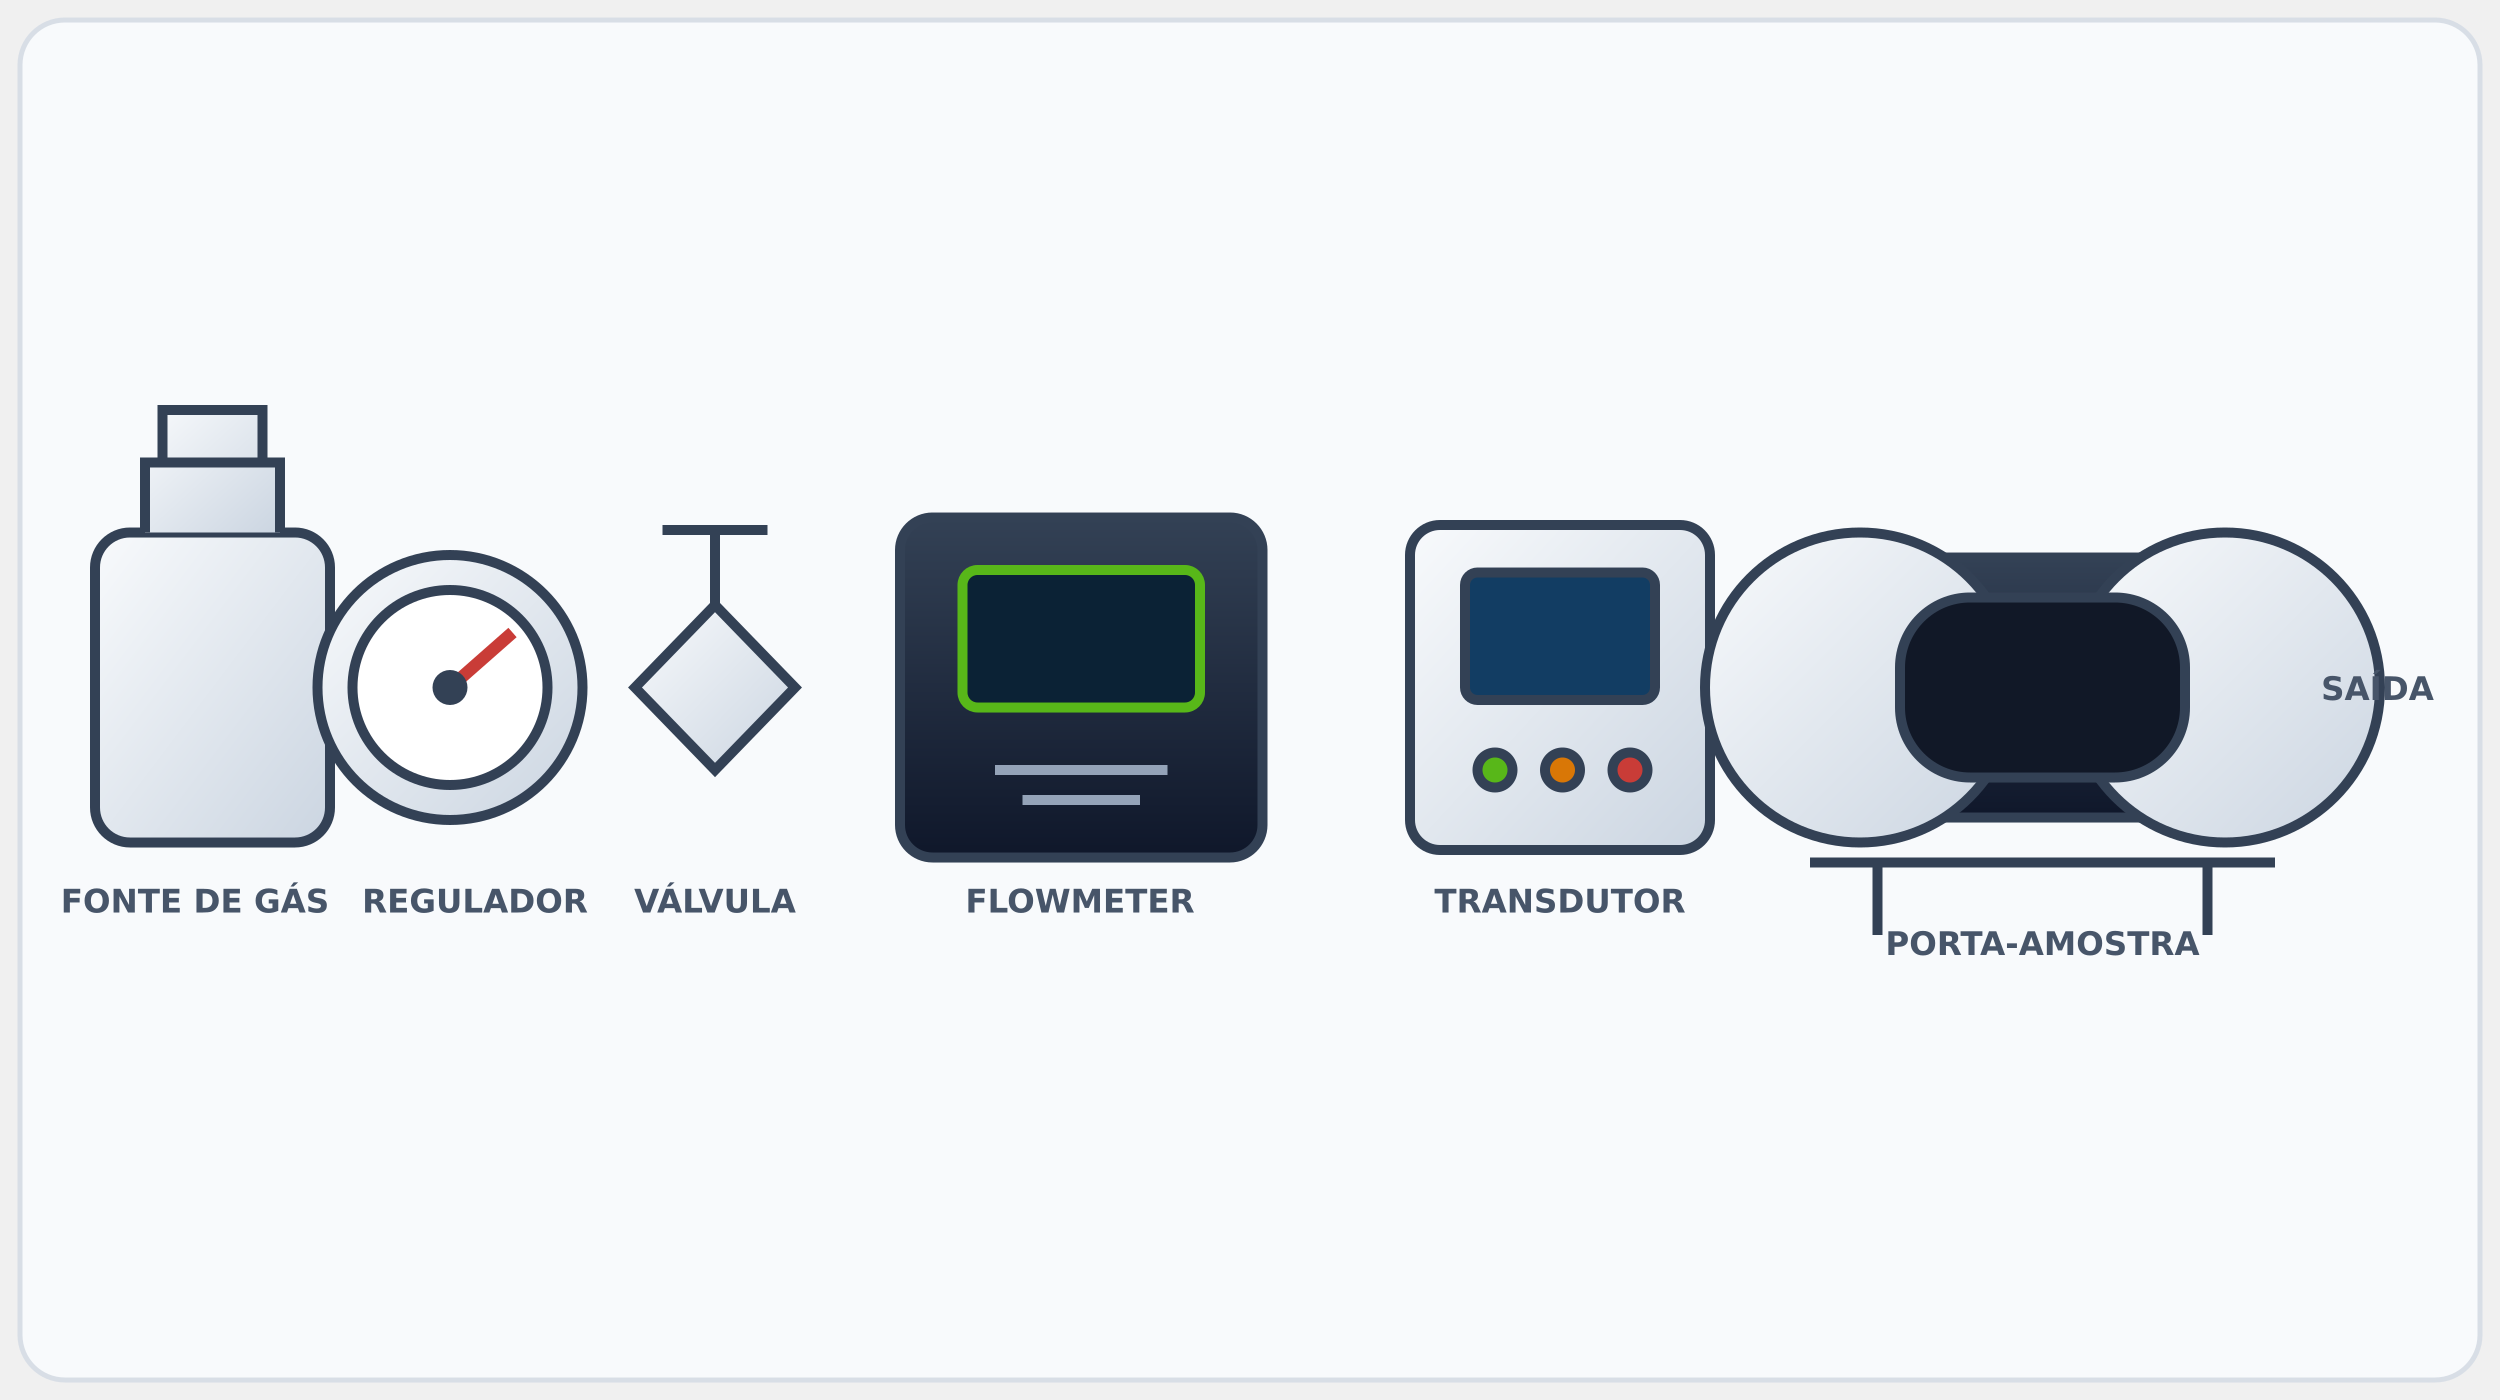
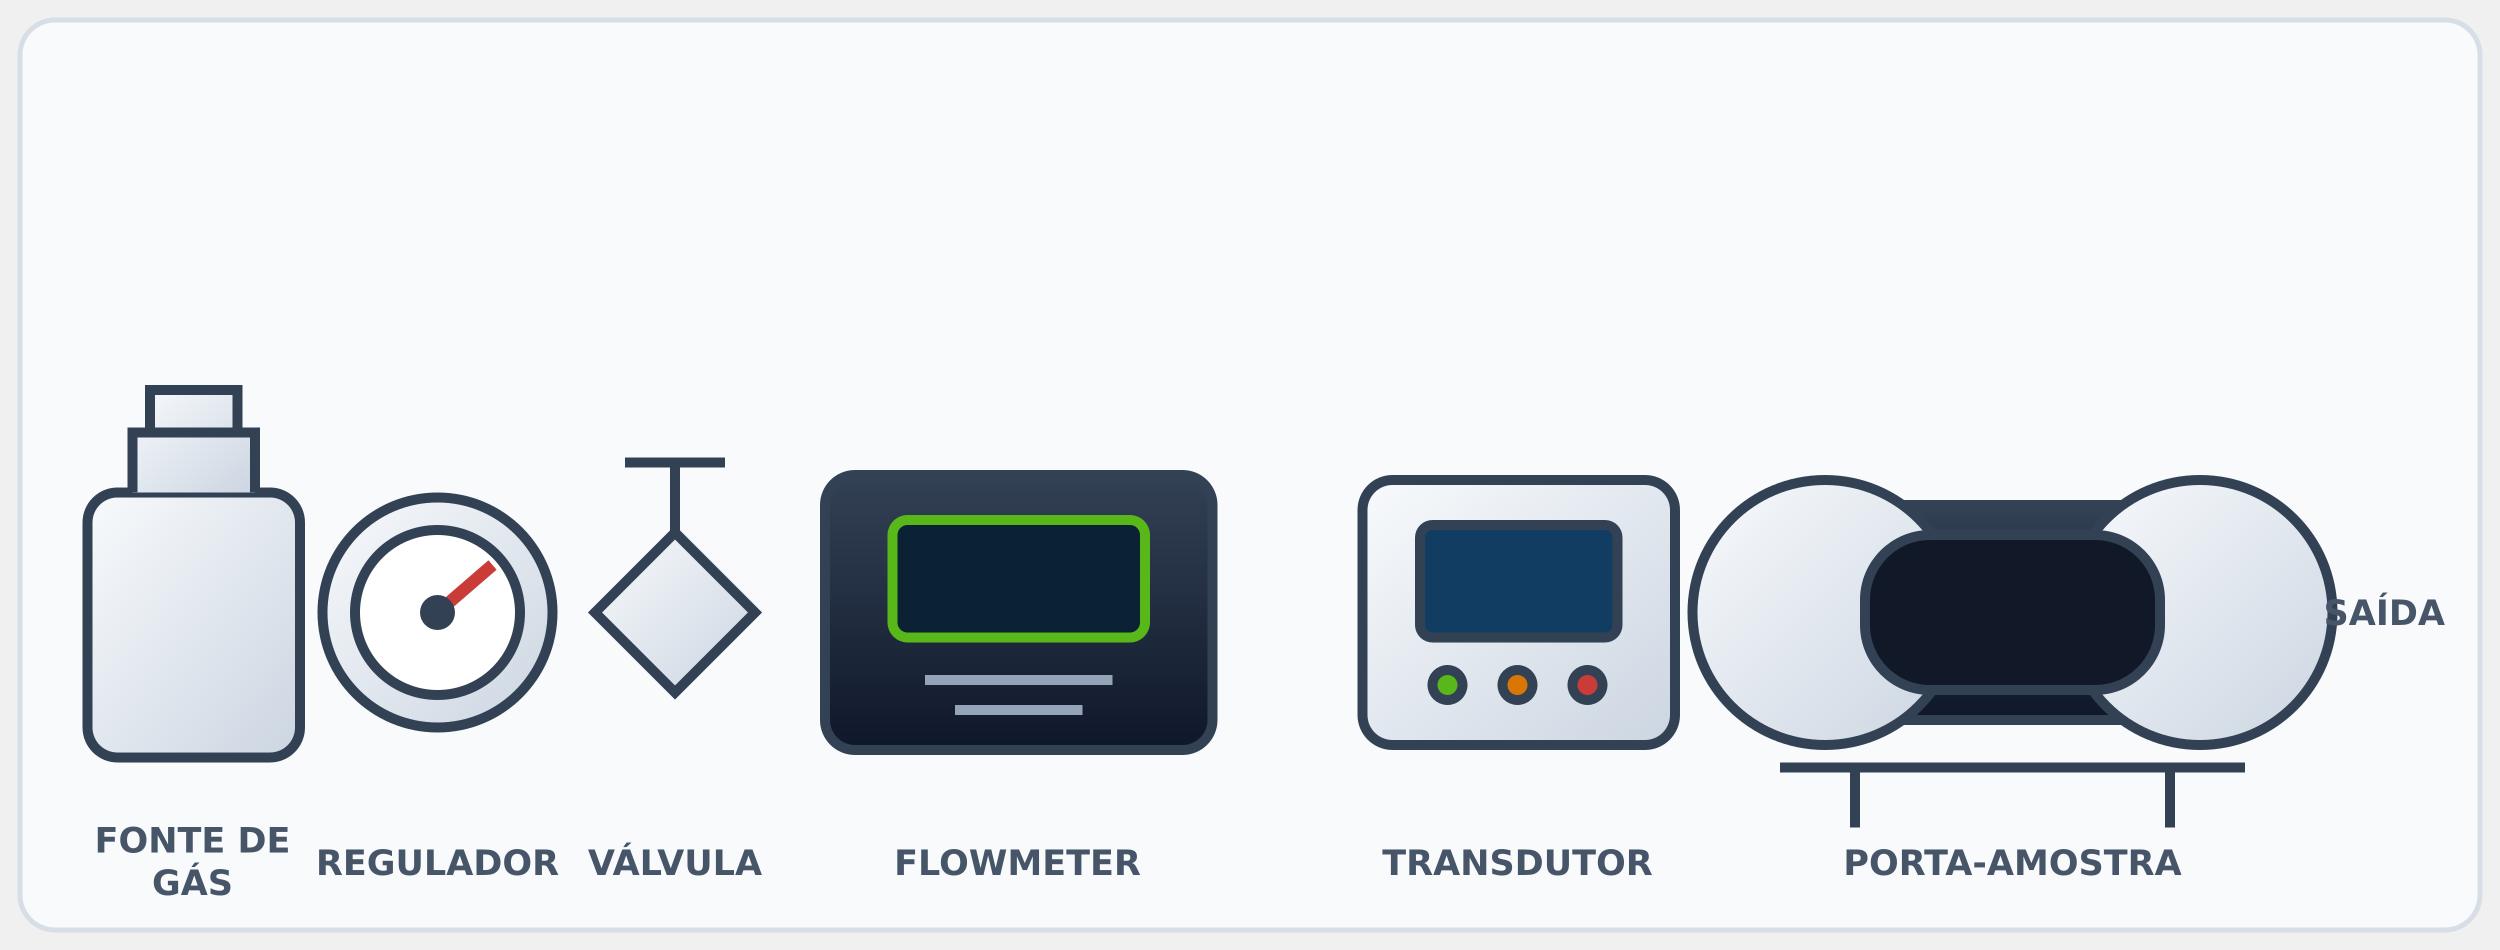
- <svg xmlns="http://www.w3.org/2000/svg" width="1000" height="560" viewBox="0 0 1000 560">
+ <svg xmlns="http://www.w3.org/2000/svg" width="1000" height="380" viewBox="0 0 1000 380">
  <defs>
    <linearGradient id="steel" x1="0" y1="0" x2="1" y2="1">
      <stop offset="0" stop-color="#f8fafc" />
      <stop offset="1" stop-color="#cbd5e1" />
    </linearGradient>
    <linearGradient id="dark" x1="0" y1="0" x2="0" y2="1">
      <stop offset="0" stop-color="#334155" />
      <stop offset="1" stop-color="#0f172a" />
    </linearGradient>
  </defs>
-   <rect x="8" y="8" width="984" height="544" rx="18" fill="#f8fafc" stroke="#d8dee6" stroke-width="2" />
+   <rect x="8" y="8" width="984" height="364" rx="14" fill="#f8fafc" stroke="#d8dee6" stroke-width="2" />
  <g stroke="#334155" stroke-width="4" fill="url(#steel)">
-     <rect x="38" y="213" width="94" height="124" rx="14" />
-     <path d="M58 213v-28h54v28M65 184v-20h40v20" />
-     <circle cx="180" cy="275" r="53" />
-     <circle cx="180" cy="275" r="39" fill="#fff" />
-     <path d="M180 275l25-22" stroke="#c93c37" stroke-width="5" />
-     <circle cx="180" cy="275" r="5" fill="#334155" />
-     <path d="M286 242l32 33-32 33-32-33z" />
-     <path d="M286 242v-30m-21 0h42" />
-     <rect x="360" y="207" width="145" height="136" rx="13" fill="url(#dark)" />
-     <rect x="385" y="228" width="95" height="55" rx="6" fill="#0b2235" stroke="#58b719" />
-     <path d="M398 308h69M409 320h47" stroke="#94a3b8" />
-     <rect x="564" y="210" width="120" height="130" rx="12" />
-     <rect x="586" y="229" width="76" height="51" rx="5" fill="#123d63" />
-     <circle cx="598" cy="308" r="7" fill="#58b719" />
-     <circle cx="625" cy="308" r="7" fill="#d97706" />
-     <circle cx="652" cy="308" r="7" fill="#c93c37" />
-     <rect x="744" y="223" width="146" height="104" rx="8" fill="url(#dark)" />
-     <circle cx="744" cy="275" r="62" />
-     <circle cx="890" cy="275" r="62" />
-     <rect x="760" y="239" width="114" height="72" rx="28" fill="#111827" />
-     <path d="M724 345h186M751 345v29m132-29v29" />
+     <rect x="35" y="197" width="85" height="106" rx="12" />
+     <path d="M53 197v-24h49v24M60 173v-17h35v17" />
+     <circle cx="175" cy="245" r="46" />
+     <circle cx="175" cy="245" r="33" fill="#fff" />
+     <path d="M175 245l22-19" stroke="#c93c37" stroke-width="5" />
+     <circle cx="175" cy="245" r="5" fill="#334155" />
+     <path d="M270 213l32 32-32 32-32-32z" />
+     <path d="M270 213v-28m-20 0h40" />
+     <rect x="330" y="190" width="155" height="110" rx="12" fill="url(#dark)" />
+     <rect x="357" y="208" width="101" height="47" rx="6" fill="#0b2235" stroke="#58b719" />
+     <path d="M370 272h75M382 284h51" stroke="#94a3b8" />
+     <rect x="545" y="192" width="125" height="106" rx="12" />
+     <rect x="568" y="210" width="79" height="45" rx="5" fill="#123d63" />
+     <circle cx="579" cy="274" r="6" fill="#58b719" />
+     <circle cx="607" cy="274" r="6" fill="#d97706" />
+     <circle cx="635" cy="274" r="6" fill="#c93c37" />
+     <rect x="730" y="202" width="150" height="86" rx="8" fill="url(#dark)" />
+     <circle cx="730" cy="245" r="53" />
+     <circle cx="880" cy="245" r="53" />
+     <rect x="746" y="214" width="118" height="62" rx="26" fill="#111827" />
+     <path d="M712 307h186M742 307v24m126-24v24" />
  </g>
-   <g fill="#475569" font-family="DejaVu Sans, sans-serif" font-size="13" font-weight="700" text-anchor="middle">
-     <text x="78" y="365">FONTE DE GÁS</text>
-     <text x="190" y="365">REGULADOR</text>
-     <text x="286" y="365">VÁLVULA</text>
-     <text x="432" y="365">FLOWMETER</text>
-     <text x="624" y="365">TRANSDUTOR</text>
-     <text x="817" y="382">PORTA-AMOSTRA</text>
-     <text x="951" y="280">SAÍDA</text>
+   <g fill="#475569" font-family="DejaVu Sans, sans-serif" font-size="14" font-weight="700" text-anchor="middle">
+     <text x="77" y="341">FONTE DE</text>
+     <text x="77" y="358">GÁS</text>
+     <text x="175" y="350">REGULADOR</text>
+     <text x="270" y="350">VÁLVULA</text>
+     <text x="407" y="350">FLOWMETER</text>
+     <text x="607" y="350">TRANSDUTOR</text>
+     <text x="805" y="350">PORTA-AMOSTRA</text>
+     <text x="978" y="250" text-anchor="end">SAÍDA</text>
  </g>
</svg>
